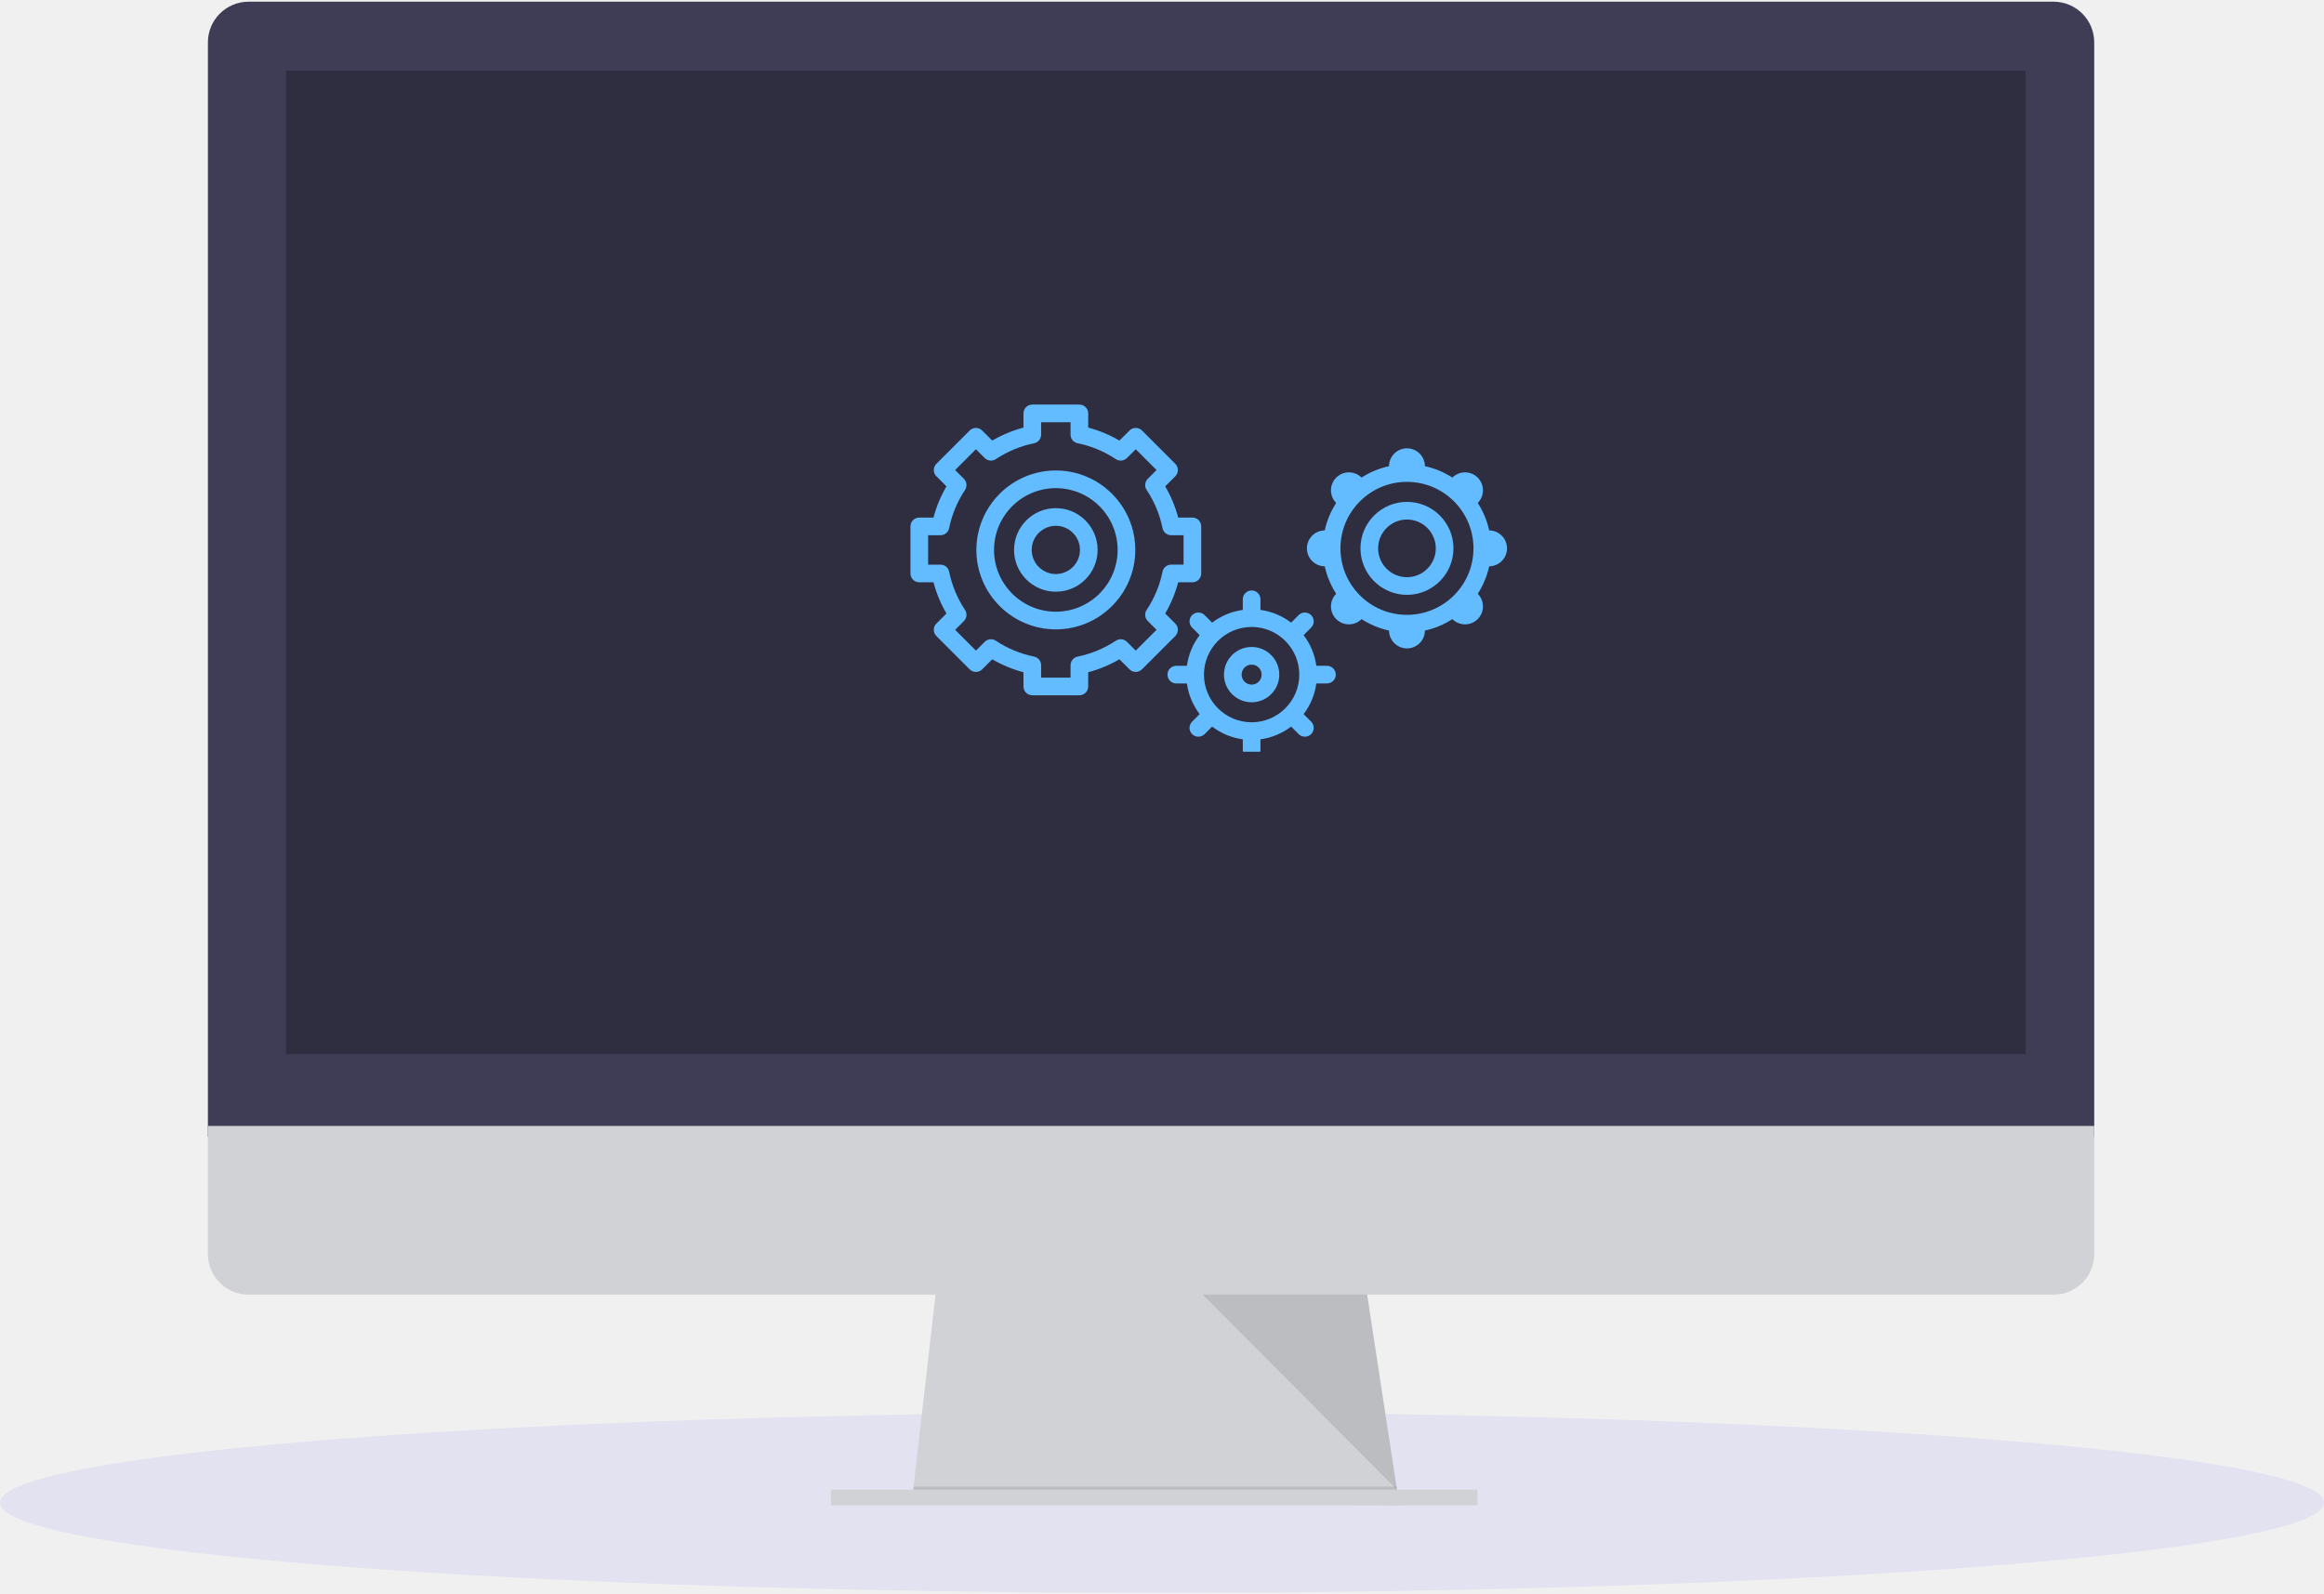
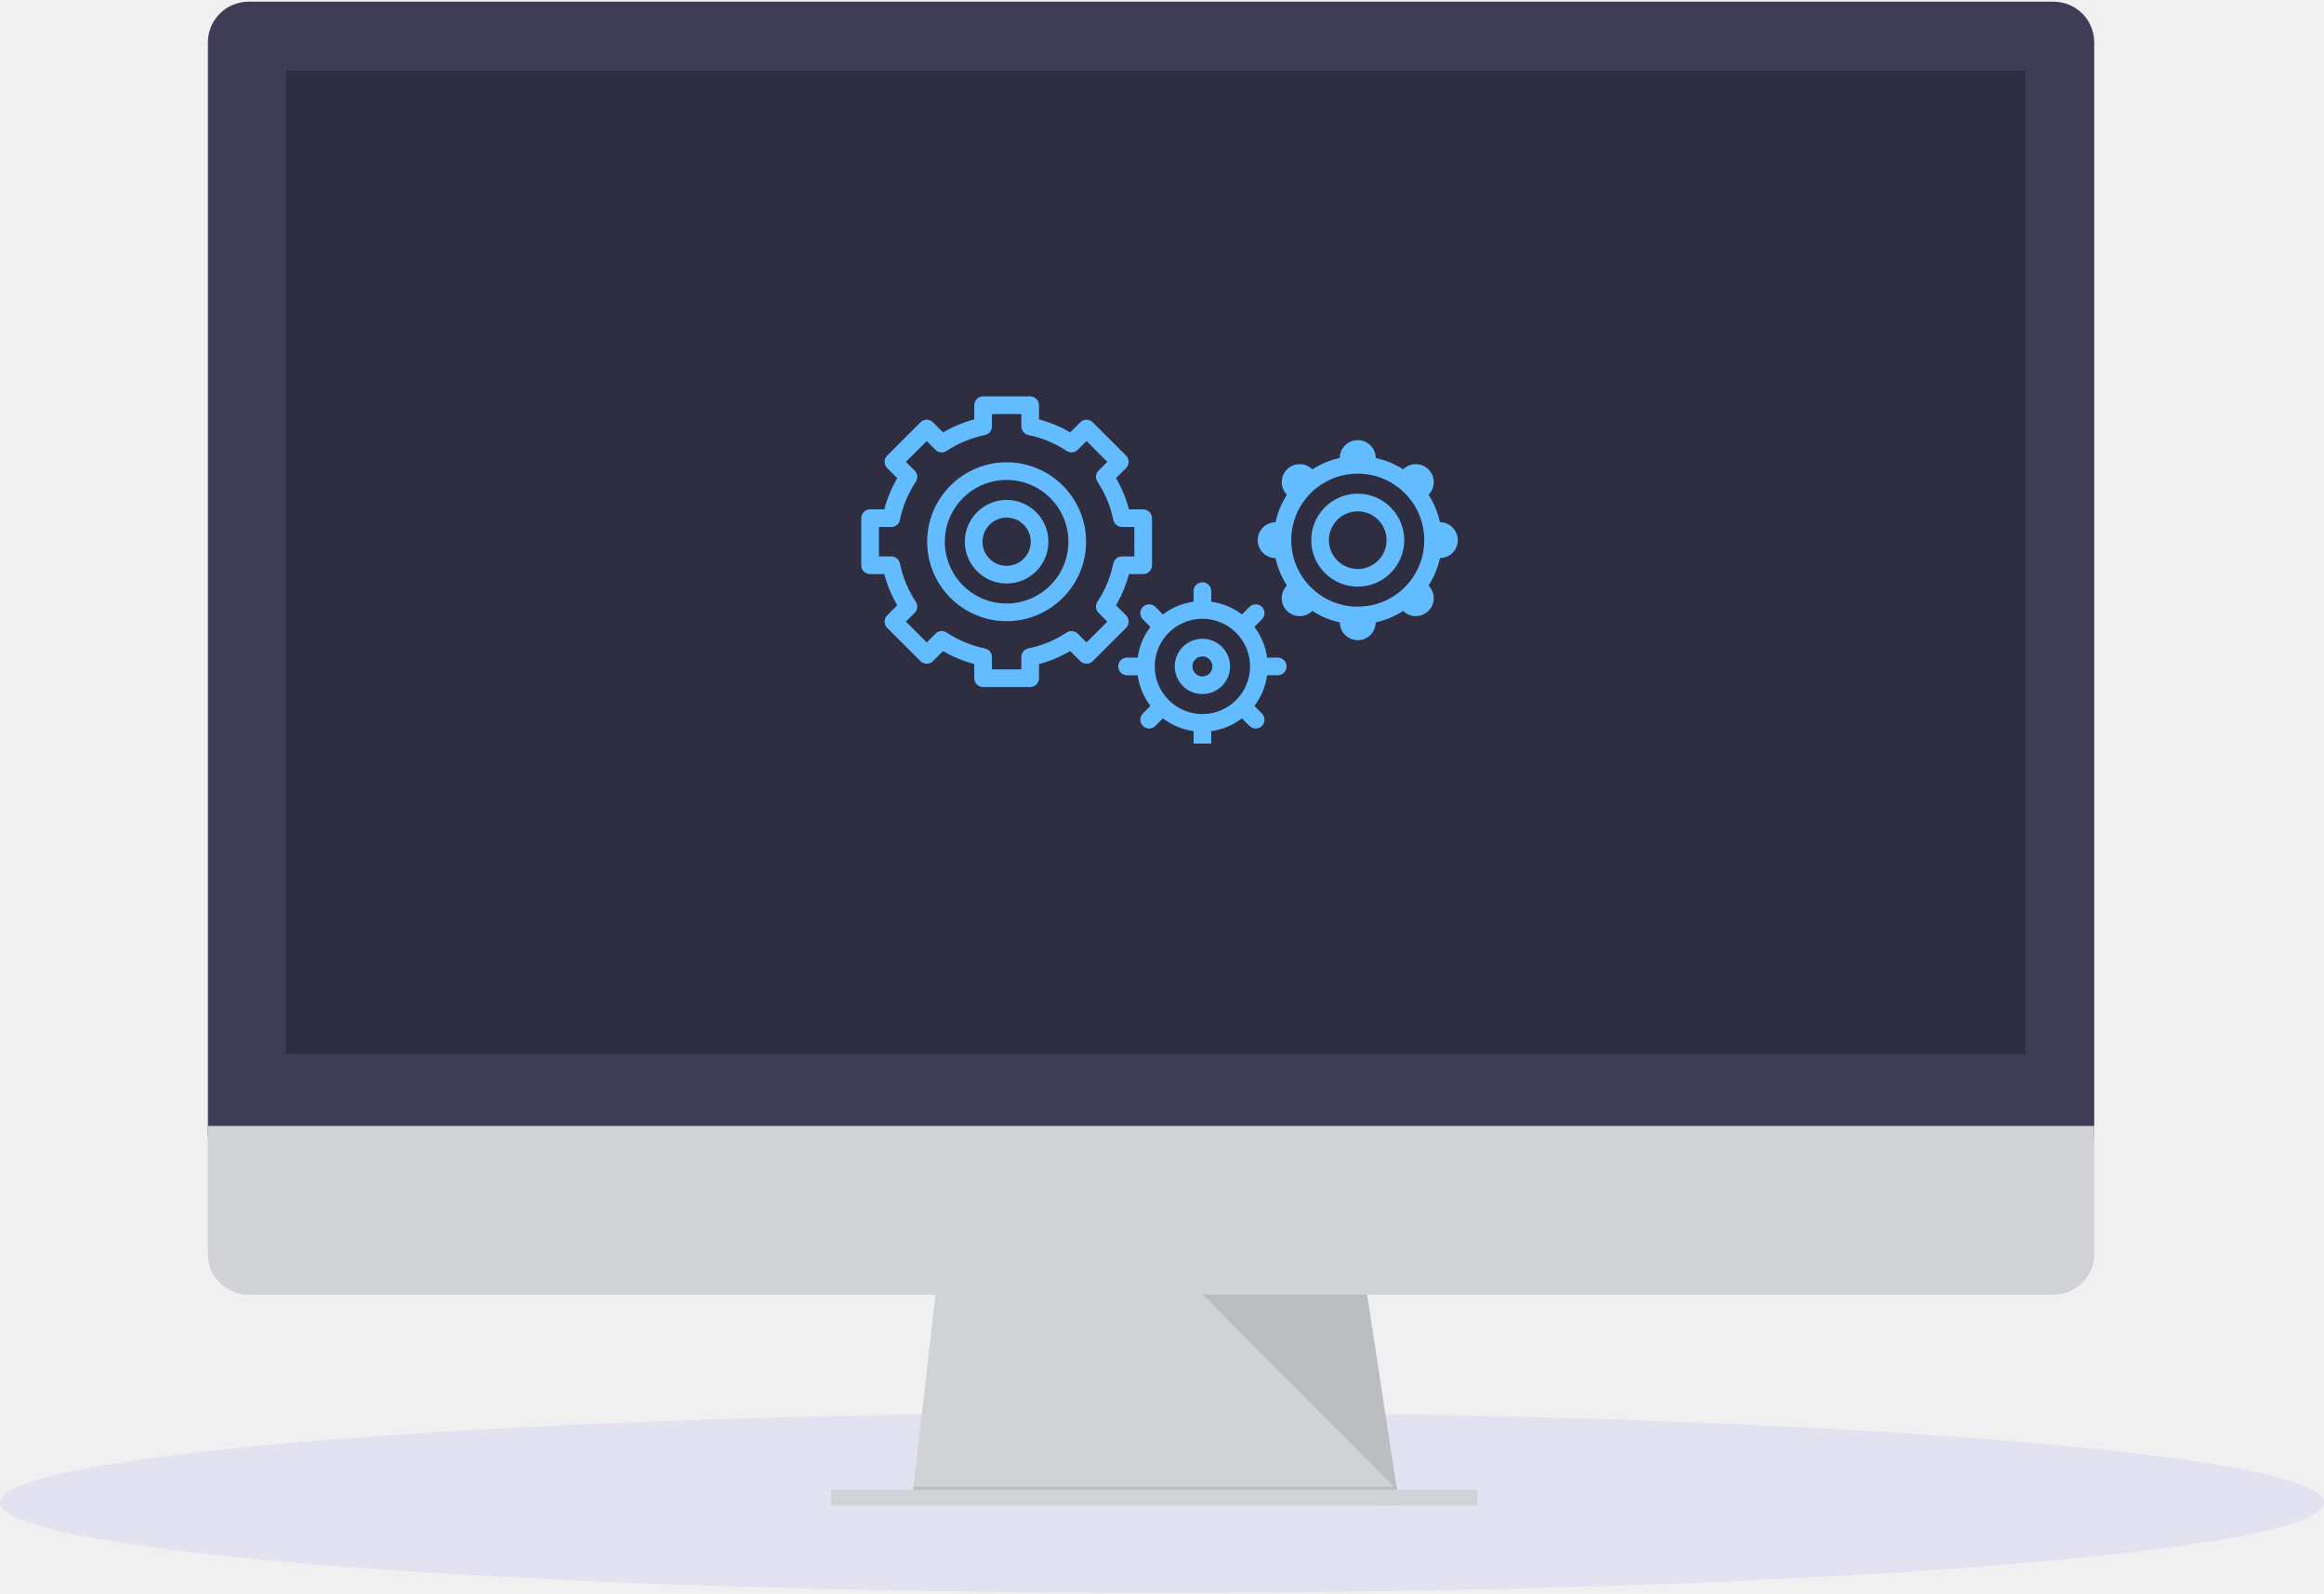
<svg xmlns="http://www.w3.org/2000/svg" width="850" height="583" viewBox="0 0 850 583" fill="none">
  <g id="box">
    <path id="Vector" opacity="0.1" d="M425 582.67C659.721 582.67 850 567.895 850 549.67C850 531.445 659.721 516.67 425 516.67C190.279 516.67 0 531.445 0 549.67C0 567.895 190.279 582.67 425 582.67Z" fill="#6C63FF" />
    <path id="Vector_2" d="M511.81 550.66L333.62 548.38L334.14 543.81L342.76 468.42H499.24L510.76 543.81L511.64 549.52L511.81 550.66Z" fill="#D0D2D5" />
    <path id="Vector_3" opacity="0.1" d="M511.64 549.52H422.71L333.62 548.38L334.14 543.81H510.76L511.64 549.52Z" fill="black" />
    <path id="Vector_4" d="M540.37 544.95H303.92V550.66H540.37V544.95Z" fill="#D0D2D5" />
    <path id="Vector_5" d="M765.96 15.62C765.977 13.662 765.607 11.72 764.872 9.906C764.137 8.091 763.051 6.44 761.676 5.046C760.3 3.652 758.664 2.544 756.859 1.784C755.055 1.025 753.118 0.629 751.16 0.62H90.84C88.882 0.63 86.946 1.027 85.142 1.787C83.338 2.547 81.702 3.655 80.327 5.049C78.953 6.442 77.866 8.093 77.13 9.907C76.395 11.721 76.024 13.663 76.04 15.62V415.88H765.96V15.62Z" fill="#3F3D56" />
    <path id="Vector_6" d="M76.04 411.88V458.77C76.04 462.695 77.599 466.46 80.375 469.235C83.15 472.011 86.915 473.57 90.84 473.57H751.16C755.085 473.57 758.85 472.011 761.625 469.235C764.401 466.46 765.96 462.695 765.96 458.77V411.88H76.04Z" fill="#D0D2D5" />
    <path id="Vector_7" d="M740.83 25.8H104.6V385.61H740.83V25.8Z" fill="#2F2E41" />
    <path id="Vector_8" opacity="0.1" d="M439.85 473.56L510.94 544.95L500.03 473.56H439.85Z" fill="black" />
    <g id="gear-svgrepo-com 1" clip-path="url(#clip0)">
      <g id="wheel1">
-         <path id="Vector_9" d="M386.17 172.108C370.146 172.108 357.109 185.144 357.109 201.168C357.109 217.191 370.146 230.227 386.17 230.227C402.194 230.227 415.231 217.191 415.231 201.168C415.231 185.144 402.194 172.108 386.17 172.108ZM386.17 223.769C373.707 223.769 363.567 213.631 363.567 201.168C363.567 188.705 373.707 178.566 386.17 178.566C398.633 178.566 408.773 188.705 408.773 201.168C408.773 213.631 398.633 223.769 386.17 223.769Z" fill="#63BCFF" />
-         <path id="Vector_10" d="M429.855 228.109L426.172 224.426C428.274 220.828 429.864 217.004 430.919 213.007H436.111C437.895 213.007 439.34 211.561 439.34 209.778V192.558C439.34 190.774 437.895 189.329 436.111 189.329H430.919C429.864 185.332 428.274 181.508 426.172 177.91L429.855 174.227C431.117 172.966 431.117 170.922 429.855 169.661L417.678 157.485C416.417 156.224 414.373 156.224 413.112 157.485L409.429 161.167C405.832 159.066 402.007 157.476 398.01 156.421V151.229C398.01 149.446 396.565 148 394.781 148H377.56C375.776 148 374.331 149.446 374.331 151.229V156.421C370.334 157.476 366.509 159.066 362.911 161.167L359.229 157.485C358.623 156.879 357.802 156.539 356.945 156.539C356.088 156.539 355.268 156.879 354.661 157.485L342.484 169.661C341.223 170.922 341.223 172.966 342.484 174.227L346.168 177.91C344.066 181.507 342.476 185.331 341.421 189.328H336.229C334.445 189.328 333 190.774 333 192.557V209.778C333 211.561 334.445 213.006 336.229 213.006H341.421C342.476 217.004 344.066 220.828 346.168 224.425L342.484 228.108C341.223 229.369 341.223 231.414 342.484 232.674L354.661 244.851C355.267 245.456 356.088 245.796 356.945 245.796C357.801 245.796 358.622 245.456 359.228 244.851L362.911 241.168C366.509 243.269 370.333 244.859 374.331 245.914V251.106C374.331 252.89 375.776 254.335 377.559 254.335H394.781C396.564 254.335 398.009 252.89 398.009 251.106V245.914C402.007 244.859 405.831 243.269 409.429 241.168L413.111 244.851C414.373 246.112 416.417 246.112 417.678 244.851L429.855 232.674C431.116 231.414 431.116 229.37 429.855 228.109ZM425.193 209.136C424.182 214.118 422.228 218.821 419.385 223.114C418.537 224.394 418.708 226.094 419.794 227.18L423.006 230.391L415.395 238.002L412.183 234.79C411.097 233.704 409.397 233.534 408.117 234.381C403.824 237.224 399.121 239.178 394.138 240.19C392.633 240.495 391.552 241.818 391.552 243.354V247.878H380.788V243.354C380.788 241.818 379.707 240.495 378.202 240.19C373.219 239.178 368.515 237.224 364.222 234.381C362.942 233.534 361.242 233.704 360.156 234.79L356.945 238.002L349.334 230.392L352.546 227.18C353.632 226.095 353.803 224.394 352.955 223.114C350.112 218.822 348.158 214.118 347.146 209.136C346.841 207.631 345.517 206.55 343.981 206.55H339.458V195.787H343.982C345.517 195.787 346.841 194.705 347.146 193.201C348.158 188.218 350.113 183.515 352.955 179.222C353.803 177.942 353.632 176.242 352.547 175.156L349.335 171.945L356.945 164.335L360.157 167.546C361.243 168.632 362.943 168.803 364.223 167.955C368.516 165.113 373.219 163.158 378.202 162.147C379.707 161.842 380.789 160.518 380.789 158.983V154.458H391.552V158.981C391.552 160.517 392.633 161.84 394.139 162.146C399.122 163.157 403.825 165.111 408.118 167.954C409.398 168.801 411.098 168.631 412.184 167.545L415.395 164.333L423.006 171.944L419.794 175.156C418.709 176.241 418.537 177.941 419.386 179.221C422.229 183.514 424.183 188.217 425.194 193.2C425.499 194.705 426.822 195.786 428.359 195.786H432.882V206.549H428.358C426.822 206.549 425.499 207.631 425.193 209.136Z" fill="#63BCFF" />
-         <path id="Vector_11" d="M386.17 185.885C377.742 185.885 370.886 192.741 370.886 201.168C370.886 209.595 377.742 216.451 386.17 216.451C394.598 216.451 401.454 209.595 401.454 201.168C401.454 192.741 394.598 185.885 386.17 185.885ZM386.17 209.993C381.303 209.993 377.344 206.034 377.344 201.168C377.344 196.301 381.303 192.342 386.17 192.342C391.037 192.342 394.996 196.301 394.996 201.168C394.996 206.034 391.037 209.993 386.17 209.993Z" fill="#63BCFF" />
+         <path id="Vector_9" d="M368.17 169.108C352.146 169.108 339.109 182.144 339.109 198.168C339.109 214.191 352.146 227.227 368.17 227.227C384.194 227.227 397.231 214.191 397.231 198.168C397.231 182.144 384.194 169.108 368.17 169.108ZM368.17 220.769C355.707 220.769 345.567 210.631 345.567 198.168C345.567 185.705 355.707 175.566 368.17 175.566C380.633 175.566 390.773 185.705 390.773 198.168C390.773 210.631 380.633 220.769 368.17 220.769Z" fill="#63BCFF" />
+         <path id="Vector_10" d="M411.855 225.109L408.172 221.426C410.274 217.828 411.864 214.004 412.919 210.007H418.111C419.895 210.007 421.34 208.561 421.34 206.778V189.558C421.34 187.774 419.895 186.329 418.111 186.329H412.919C411.864 182.332 410.274 178.508 408.172 174.91L411.855 171.227C413.117 169.966 413.117 167.922 411.855 166.661L399.678 154.485C398.417 153.224 396.373 153.224 395.112 154.485L391.429 158.167C387.832 156.066 384.007 154.476 380.01 153.421V148.229C380.01 146.446 378.565 145 376.781 145H359.56C357.776 145 356.331 146.446 356.331 148.229V153.421C352.334 154.476 348.509 156.066 344.911 158.167L341.229 154.485C340.623 153.879 339.802 153.539 338.945 153.539C338.088 153.539 337.268 153.879 336.661 154.485L324.484 166.661C323.223 167.922 323.223 169.966 324.484 171.227L328.168 174.91C326.066 178.507 324.476 182.331 323.421 186.328H318.229C316.445 186.328 315 187.774 315 189.557V206.778C315 208.561 316.445 210.006 318.229 210.006H323.421C324.476 214.004 326.066 217.828 328.168 221.425L324.484 225.108C323.223 226.369 323.223 228.414 324.484 229.674L336.661 241.851C337.267 242.456 338.088 242.796 338.945 242.796C339.801 242.796 340.622 242.456 341.228 241.851L344.911 238.168C348.509 240.269 352.333 241.859 356.331 242.914V248.106C356.331 249.89 357.776 251.335 359.559 251.335H376.781C378.564 251.335 380.009 249.89 380.009 248.106V242.914C384.007 241.859 387.831 240.269 391.429 238.168L395.111 241.851C396.373 243.112 398.417 243.112 399.678 241.851L411.855 229.674C413.116 228.414 413.116 226.37 411.855 225.109ZM407.193 206.136C406.182 211.118 404.228 215.821 401.385 220.114C400.537 221.394 400.708 223.094 401.794 224.18L405.006 227.391L397.395 235.002L394.183 231.79C393.097 230.704 391.397 230.534 390.117 231.381C385.824 234.224 381.121 236.178 376.138 237.19C374.633 237.495 373.552 238.818 373.552 240.354V244.878H362.788V240.354C362.788 238.818 361.707 237.495 360.202 237.19C355.219 236.178 350.515 234.224 346.222 231.381C344.942 230.534 343.242 230.704 342.156 231.79L338.945 235.002L331.334 227.392L334.546 224.18C335.632 223.095 335.803 221.394 334.955 220.114C332.112 215.822 330.158 211.118 329.146 206.136C328.841 204.631 327.517 203.55 325.981 203.55H321.458V192.787H325.982C327.517 192.787 328.841 191.705 329.146 190.201C330.158 185.218 332.113 180.515 334.955 176.222C335.803 174.942 335.632 173.242 334.547 172.156L331.335 168.945L338.945 161.335L342.157 164.546C343.243 165.632 344.943 165.803 346.223 164.955C350.516 162.113 355.219 160.158 360.202 159.147C361.707 158.842 362.789 157.518 362.789 155.983V151.458H373.552V155.981C373.552 157.517 374.633 158.84 376.139 159.146C381.122 160.157 385.825 162.111 390.118 164.954C391.398 165.801 393.098 165.631 394.184 164.545L397.395 161.333L405.006 168.944L401.794 172.156C400.709 173.241 400.537 174.941 401.386 176.221C404.229 180.514 406.183 185.217 407.194 190.2C407.499 191.705 408.822 192.786 410.359 192.786H414.882V203.549H410.358C408.822 203.549 407.499 204.631 407.193 206.136Z" fill="#63BCFF" />
+         <path id="Vector_11" d="M368.17 182.885C359.742 182.885 352.886 189.741 352.886 198.168C352.886 206.595 359.742 213.451 368.17 213.451C376.598 213.451 383.454 206.595 383.454 198.168C383.454 189.741 376.598 182.885 368.17 182.885ZM368.17 206.993C363.303 206.993 359.344 203.034 359.344 198.168C359.344 193.301 363.303 189.342 368.17 189.342C373.037 189.342 376.996 193.301 376.996 198.168C376.996 203.034 373.037 206.993 368.17 206.993Z" fill="#63BCFF" />
      </g>
      <g id="wheel2">
-         <path id="Vector_12" d="M485.331 243.553H481.447C480.88 239.375 479.233 235.539 476.792 232.334L479.544 229.582C480.805 228.321 480.805 226.276 479.544 225.016C478.283 223.754 476.239 223.755 474.978 225.016L472.226 227.768C469.022 225.327 465.185 223.679 461.008 223.112V219.229C461.008 217.446 459.563 216 457.78 216C455.996 216 454.551 217.446 454.551 219.229V223.112C450.374 223.679 446.537 225.327 443.333 227.768L440.581 225.016C439.32 223.755 437.276 223.754 436.016 225.016C434.754 226.277 434.754 228.321 436.015 229.582L438.767 232.334C436.326 235.539 434.679 239.375 434.112 243.553H430.229C428.445 243.553 427 244.998 427 246.781C427 248.565 428.445 250.01 430.229 250.01H434.112C434.679 254.187 436.326 258.024 438.767 261.229L436.015 263.981C434.754 265.242 434.754 267.286 436.016 268.547C436.646 269.178 437.472 269.493 438.298 269.493C439.125 269.493 439.951 269.178 440.582 268.547L443.333 265.795C446.538 268.236 450.375 269.883 454.551 270.45V274.334C454.551 276.117 455.997 277.563 457.78 277.563C459.563 277.563 461.009 276.117 461.009 274.334V270.45C465.186 269.883 469.022 268.236 472.227 265.795L474.978 268.547C475.609 269.178 476.435 269.493 477.262 269.493C478.088 269.493 478.914 269.178 479.544 268.547C480.806 267.286 480.806 265.242 479.545 263.981L476.793 261.229C479.234 258.024 480.881 254.187 481.448 250.01H485.331C487.115 250.01 488.56 248.565 488.56 246.781C488.56 244.998 487.114 243.553 485.331 243.553ZM457.78 264.217C448.166 264.217 440.345 256.395 440.345 246.781C440.345 237.167 448.166 229.346 457.78 229.346C467.393 229.346 475.214 237.167 475.214 246.781C475.214 256.395 467.393 264.217 457.78 264.217Z" fill="#63BCFF" />
-         <path id="Vector_13" d="M457.78 236.664C452.201 236.664 447.663 241.203 447.663 246.781C447.663 252.36 452.201 256.898 457.78 256.898C463.358 256.898 467.896 252.36 467.896 246.781C467.896 241.203 463.358 236.664 457.78 236.664ZM457.78 250.441C455.762 250.441 454.12 248.799 454.12 246.781C454.12 244.764 455.762 243.122 457.78 243.122C459.797 243.122 461.439 244.764 461.439 246.781C461.439 248.799 459.797 250.441 457.78 250.441Z" fill="#63BCFF" />
+         <path id="Vector_12" d="M467.331 240.553H463.447C462.88 236.375 461.233 232.539 458.792 229.334L461.544 226.582C462.805 225.321 462.805 223.276 461.544 222.016C460.283 220.754 458.239 220.755 456.978 222.016L454.226 224.768C451.022 222.327 447.185 220.679 443.008 220.112V216.229C443.008 214.446 441.563 213 439.78 213C437.996 213 436.551 214.446 436.551 216.229V220.112C432.374 220.679 428.537 222.327 425.333 224.768L422.581 222.016C421.32 220.755 419.276 220.754 418.016 222.016C416.754 223.277 416.754 225.321 418.015 226.582L420.767 229.334C418.326 232.539 416.679 236.375 416.112 240.553H412.229C410.445 240.553 409 241.998 409 243.781C409 245.565 410.445 247.01 412.229 247.01H416.112C416.679 251.187 418.326 255.024 420.767 258.229L418.015 260.981C416.754 262.242 416.754 264.286 418.016 265.547C418.646 266.178 419.472 266.493 420.298 266.493C421.125 266.493 421.951 266.178 422.582 265.547L425.333 262.795C428.538 265.236 432.375 266.883 436.551 267.45V271.334C436.551 273.117 437.997 274.563 439.78 274.563C441.563 274.563 443.009 273.117 443.009 271.334V267.45C447.186 266.883 451.022 265.236 454.227 262.795L456.978 265.547C457.609 266.178 458.435 266.493 459.262 266.493C460.088 266.493 460.914 266.178 461.544 265.547C462.806 264.286 462.806 262.242 461.545 260.981L458.793 258.229C461.234 255.024 462.881 251.187 463.448 247.01H467.331C469.115 247.01 470.56 245.565 470.56 243.781C470.56 241.998 469.114 240.553 467.331 240.553ZM439.78 261.217C430.166 261.217 422.345 253.395 422.345 243.781C422.345 234.167 430.166 226.346 439.78 226.346C449.393 226.346 457.214 234.167 457.214 243.781C457.214 253.395 449.393 261.217 439.78 261.217Z" fill="#63BCFF" />
+         <path id="Vector_13" d="M439.78 233.664C434.201 233.664 429.663 238.203 429.663 243.781C429.663 249.36 434.201 253.898 439.78 253.898C445.358 253.898 449.896 249.36 449.896 243.781C449.896 238.203 445.358 233.664 439.78 233.664ZM439.78 247.441C437.762 247.441 436.12 245.799 436.12 243.781C436.12 241.764 437.762 240.122 439.78 240.122C441.797 240.122 443.439 241.764 443.439 243.781C443.439 245.799 441.797 247.441 439.78 247.441Z" fill="#63BCFF" />
      </g>
      <g id="wheel3">
-         <path id="Vector_14" d="M514.595 183.589C505.218 183.589 497.588 191.217 497.588 200.594C497.588 209.97 505.218 217.599 514.595 217.599C523.972 217.599 531.601 209.97 531.601 200.594C531.601 191.217 523.972 183.589 514.595 183.589ZM514.595 211.141C508.778 211.141 504.046 206.409 504.046 200.594C504.046 194.778 508.778 190.046 514.595 190.046C520.411 190.046 525.143 194.778 525.143 200.594C525.143 206.409 520.411 211.141 514.595 211.141Z" fill="#63BCFF" />
-         <path id="Vector_15" d="M544.699 194.029L544.666 194.028C543.874 190.401 542.441 187.013 540.492 183.985L540.524 183.95C543.031 181.386 543.014 177.261 540.472 174.718C539.231 173.479 537.583 172.795 535.829 172.795C535.829 172.795 535.829 172.795 535.829 172.795C534.1 172.795 532.473 173.459 531.239 174.666L531.205 174.698C528.176 172.749 524.789 171.316 521.162 170.524L521.16 170.491C521.12 166.906 518.191 164 514.595 164C511 164 508.07 166.905 508.03 170.491L508.028 170.524C504.401 171.316 501.013 172.749 497.985 174.698L497.951 174.666C495.386 172.159 491.261 172.176 488.718 174.718C486.176 177.261 486.159 181.386 488.666 183.95L488.698 183.985C486.749 187.013 485.316 190.401 484.524 194.028L484.491 194.029C480.905 194.069 478 196.999 478 200.594C478 204.19 480.905 207.119 484.492 207.159L484.524 207.16C485.316 210.787 486.749 214.174 488.698 217.203L488.666 217.238C486.159 219.802 486.176 223.927 488.718 226.469C489.958 227.709 491.607 228.392 493.361 228.392C493.361 228.392 493.361 228.392 493.361 228.392C495.09 228.392 496.717 227.728 497.951 226.521L497.985 226.489C501.013 228.438 504.401 229.871 508.028 230.663L508.03 230.697C508.07 234.282 511 237.187 514.595 237.187C514.595 237.187 514.595 237.187 514.595 237.187C516.349 237.187 517.998 236.505 519.237 235.265C520.46 234.042 521.141 232.422 521.16 230.697L521.162 230.663C524.789 229.872 528.176 228.439 531.205 226.49L531.24 226.522C533.804 229.029 537.93 229.011 540.472 226.469C543.014 223.927 543.031 219.802 540.524 217.238L540.492 217.203C542.441 214.175 543.874 210.788 544.666 207.161L544.698 207.159C548.285 207.119 551.19 204.19 551.19 200.595C551.19 196.998 548.285 194.069 544.699 194.029ZM514.595 224.917C501.16 224.917 490.269 214.027 490.269 200.594C490.269 187.16 501.16 176.27 514.595 176.27C528.029 176.27 538.92 187.16 538.92 200.594C538.92 214.027 528.029 224.917 514.595 224.917Z" fill="#63BCFF" />
+         <path id="Vector_14" d="M496.595 180.589C487.218 180.589 479.588 188.217 479.588 197.594C479.588 206.97 487.218 214.599 496.595 214.599C505.972 214.599 513.601 206.97 513.601 197.594C513.601 188.217 505.972 180.589 496.595 180.589ZM496.595 208.141C490.778 208.141 486.046 203.409 486.046 197.594C486.046 191.778 490.778 187.046 496.595 187.046C502.411 187.046 507.143 191.778 507.143 197.594C507.143 203.409 502.411 208.141 496.595 208.141Z" fill="#63BCFF" />
+         <path id="Vector_15" d="M526.699 191.029L526.666 191.028C525.874 187.401 524.441 184.013 522.492 180.985L522.524 180.95C525.031 178.386 525.014 174.261 522.472 171.718C521.231 170.479 519.583 169.795 517.829 169.795C517.829 169.795 517.829 169.795 517.829 169.795C516.1 169.795 514.473 170.459 513.239 171.666L513.205 171.698C510.176 169.749 506.789 168.316 503.162 167.524L503.16 167.491C503.12 163.906 500.191 161 496.595 161C493 161 490.07 163.905 490.03 167.491L490.028 167.524C486.401 168.316 483.013 169.749 479.985 171.698L479.951 171.666C477.386 169.159 473.261 169.176 470.718 171.718C468.176 174.261 468.159 178.386 470.666 180.95L470.698 180.985C468.749 184.013 467.316 187.401 466.524 191.028L466.491 191.029C462.905 191.069 460 193.999 460 197.594C460 201.19 462.905 204.119 466.492 204.159L466.524 204.16C467.316 207.787 468.749 211.174 470.698 214.203L470.666 214.238C468.159 216.802 468.176 220.927 470.718 223.469C471.958 224.709 473.607 225.392 475.361 225.392C475.361 225.392 475.361 225.392 475.361 225.392C477.09 225.392 478.717 224.728 479.951 223.521L479.985 223.489C483.013 225.438 486.401 226.871 490.028 227.663L490.03 227.697C490.07 231.282 493 234.187 496.595 234.187C496.595 234.187 496.595 234.187 496.595 234.187C498.349 234.187 499.998 233.505 501.237 232.265C502.46 231.042 503.141 229.422 503.16 227.697L503.162 227.663C506.789 226.872 510.176 225.439 513.205 223.49L513.24 223.522C515.804 226.029 519.93 226.011 522.472 223.469C525.014 220.927 525.031 216.802 522.524 214.238L522.492 214.203C524.441 211.175 525.874 207.788 526.666 204.161L526.698 204.159C530.285 204.119 533.19 201.19 533.19 197.595C533.19 193.998 530.285 191.069 526.699 191.029ZM496.595 221.917C483.16 221.917 472.269 211.027 472.269 197.594C472.269 184.16 483.16 173.27 496.595 173.27C510.029 173.27 520.92 184.16 520.92 197.594C520.92 211.027 510.029 221.917 496.595 221.917Z" fill="#63BCFF" />
      </g>
    </g>
  </g>
  <defs>
    <clipPath id="clip0">
-       <rect width="250" height="127" fill="white" transform="translate(333 148)" />
+       <rect width="250" height="127" fill="white" transform="translate(315 145)" />
    </clipPath>
  </defs>
</svg>
